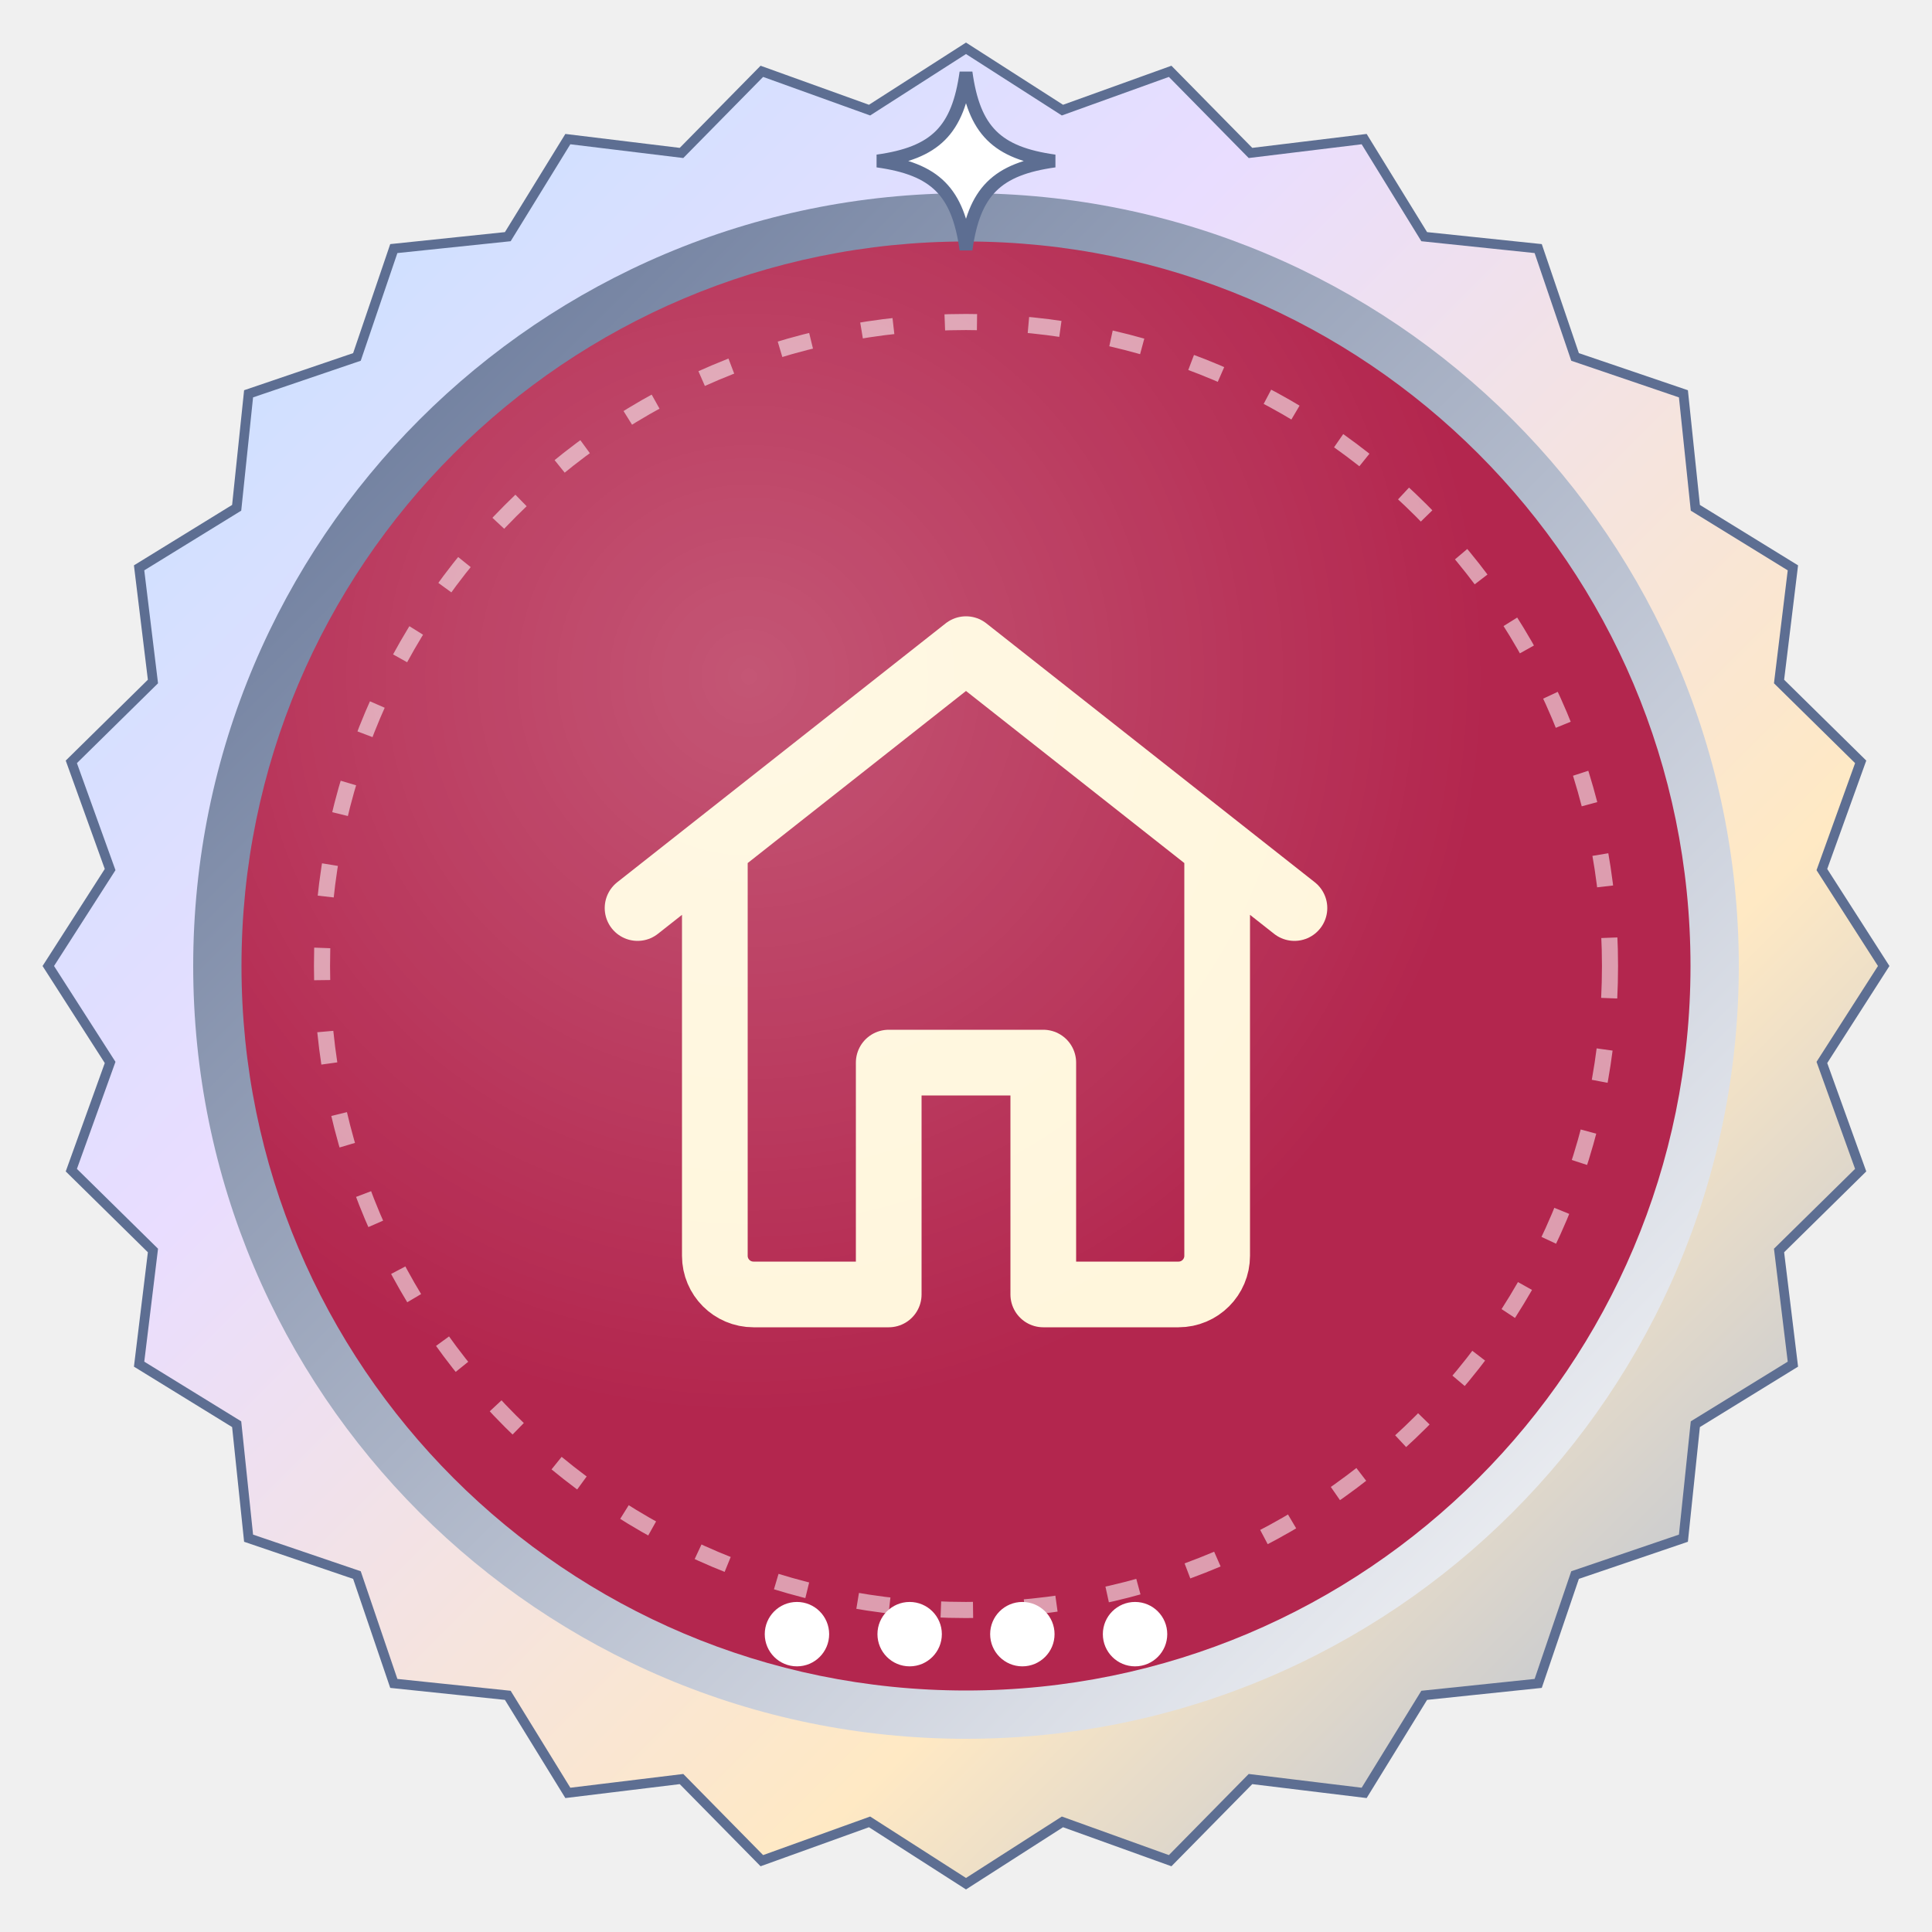
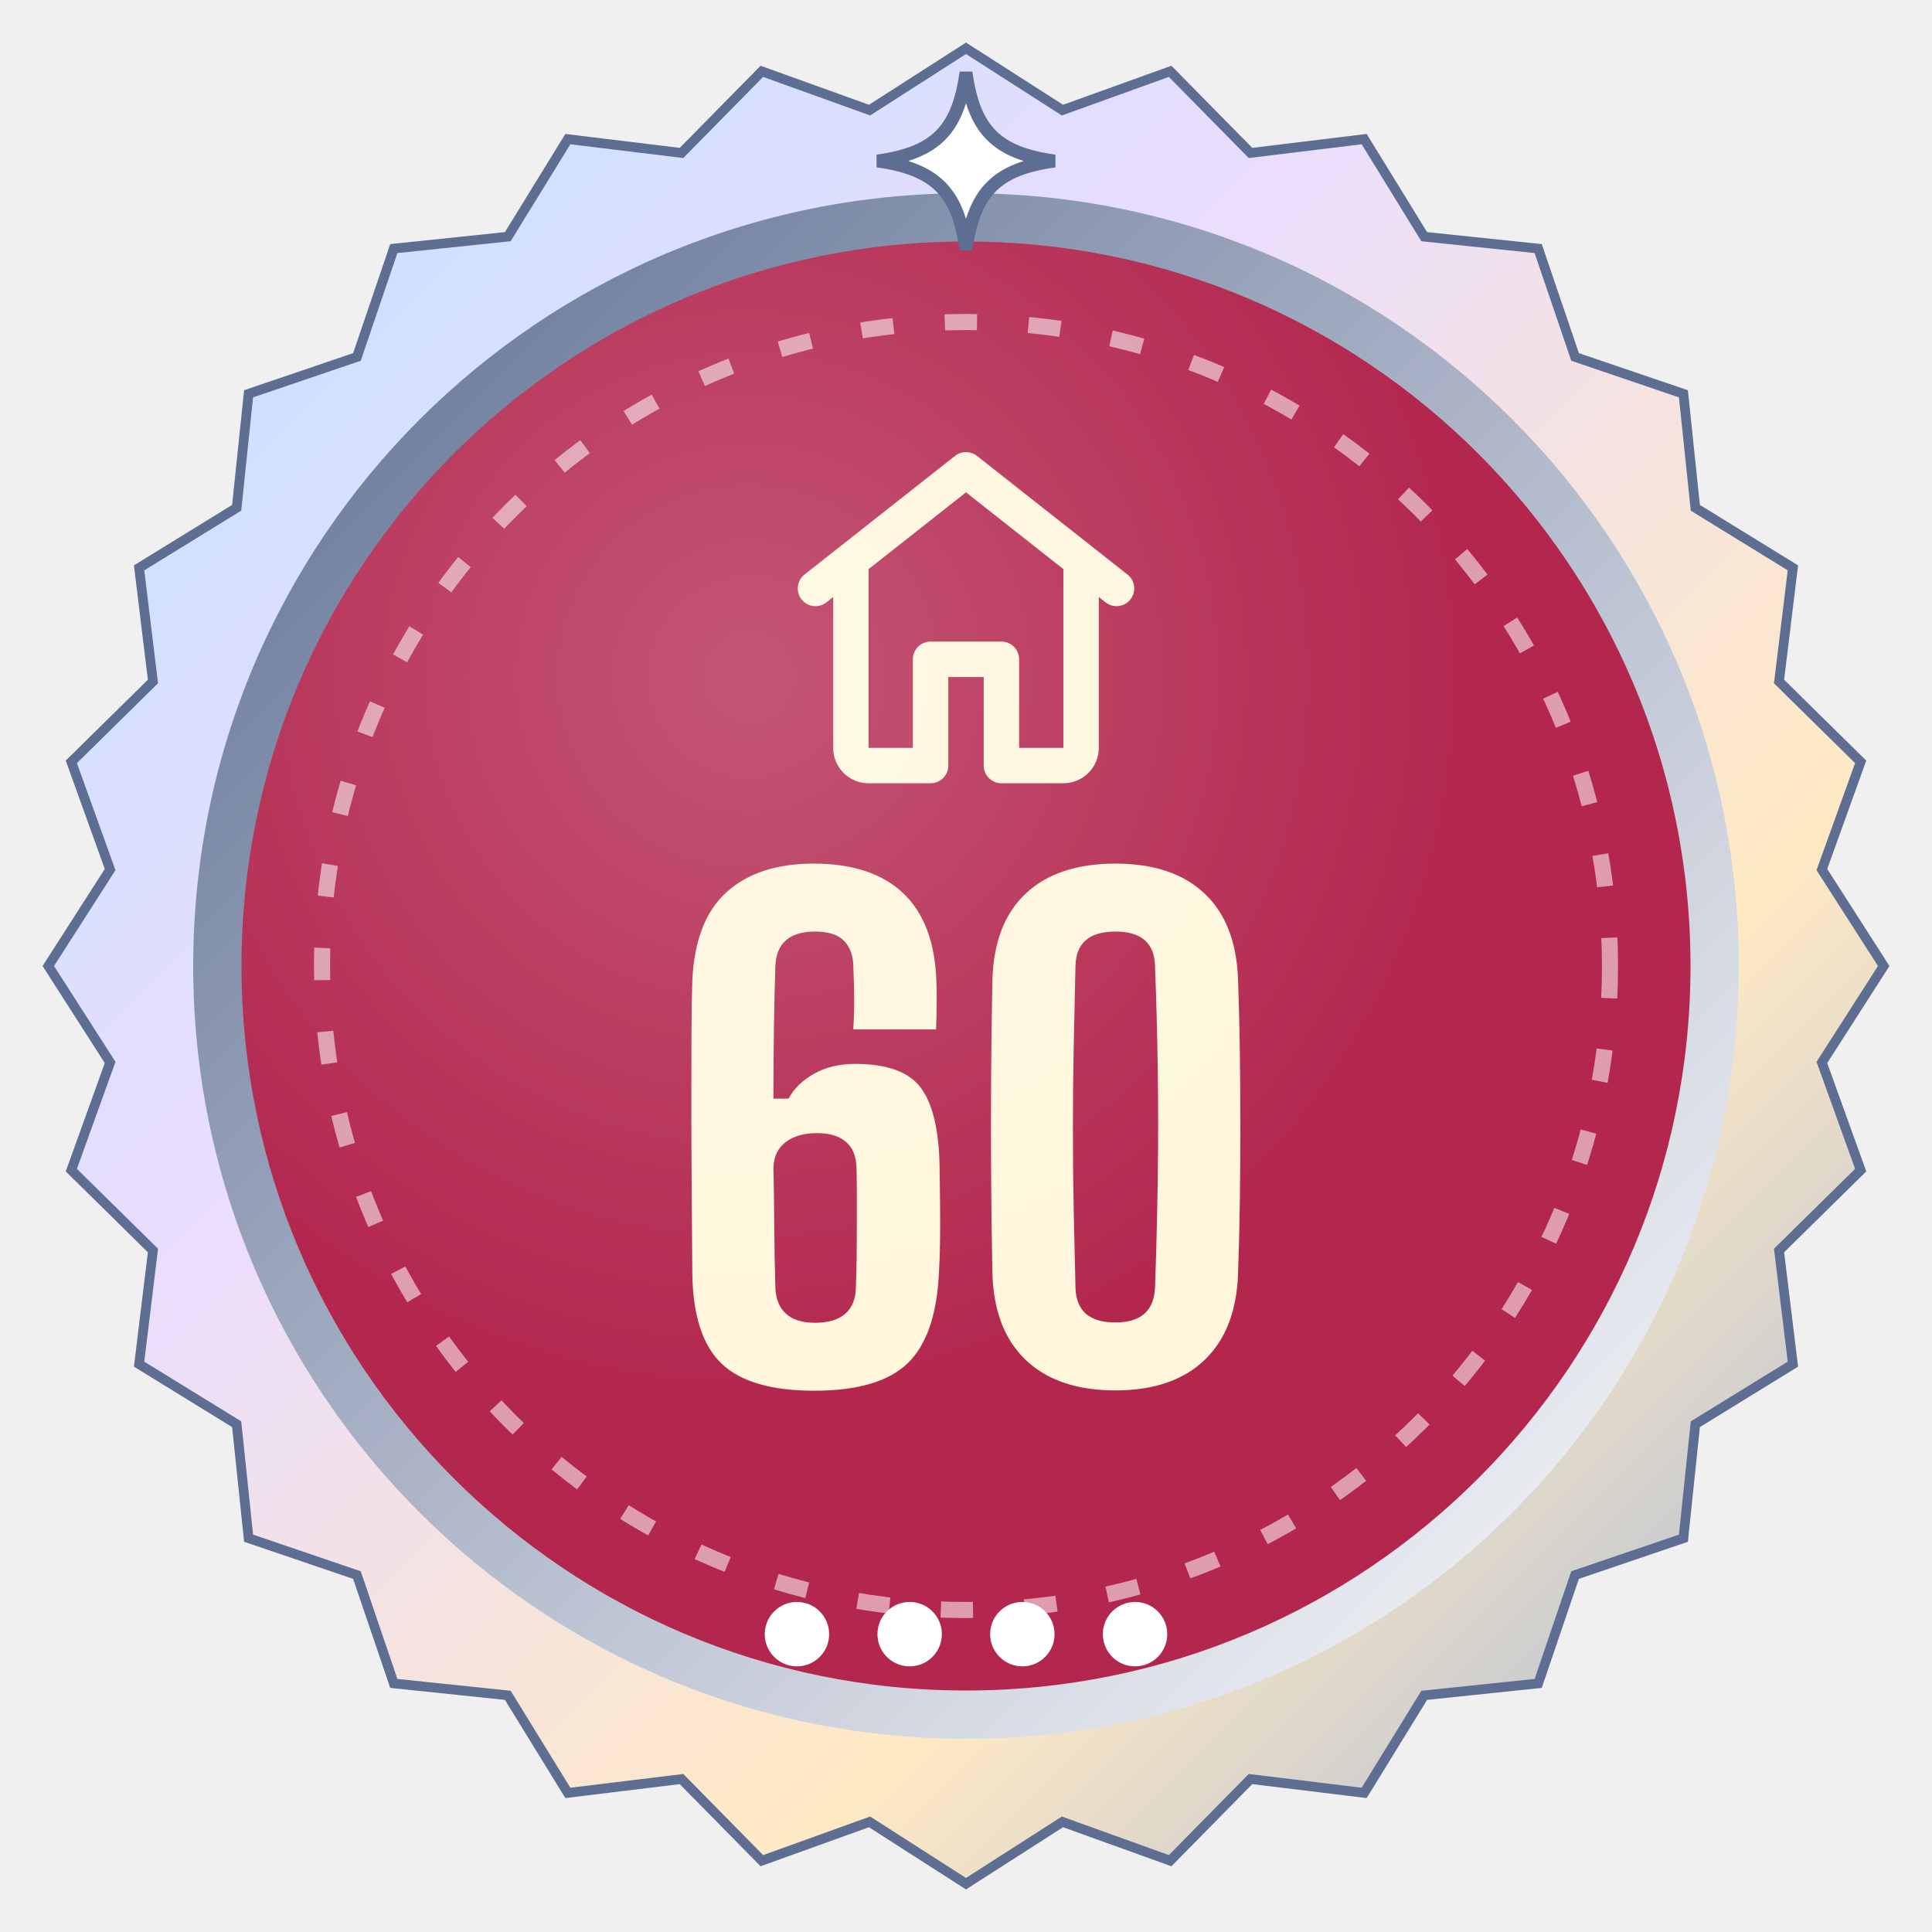
<svg xmlns="http://www.w3.org/2000/svg" viewBox="0 0 120 120">
  <defs>
    <linearGradient id="m" x1="0" y1="0" x2="1" y2="1">
      <stop offset="0" stop-color="#FFFFFF" />
      <stop offset=".55" stop-color="#B9C6DC" />
      <stop offset="1" stop-color="#5D6E92" />
    </linearGradient>
    <linearGradient id="m2" x1="1" y1="1" x2="0" y2="0">
      <stop offset="0" stop-color="#FFFFFF" />
      <stop offset="1" stop-color="#5D6E92" />
    </linearGradient>
    <radialGradient id="e" cx=".35" cy=".3" r=".85">
      <stop offset="0" stop-color="#fff" stop-opacity=".22" />
      <stop offset=".6" stop-color="#fff" stop-opacity="0" />
    </radialGradient>
    <linearGradient id="ir" x1="0" y1="0" x2="1" y2="1">
      <stop offset="0" stop-color="#BFE3FF" />
      <stop offset=".35" stop-color="#E9DDFF" />
      <stop offset=".7" stop-color="#FFE9C4" />
      <stop offset="1" stop-color="#9FB4D8" />
    </linearGradient>
  </defs>
  <path d="M60.00,3.00 L65.99,6.84 L72.68,4.43 L77.67,9.50 L84.73,8.64 L88.46,14.70 L95.54,15.44 L97.83,22.17 L104.56,24.46 L105.30,31.54 L111.36,35.27 L110.50,42.33 L115.57,47.32 L113.16,54.01 L117.00,60.00 L113.16,65.99 L115.57,72.68 L110.50,77.67 L111.36,84.73 L105.30,88.46 L104.56,95.54 L97.83,97.83 L95.54,104.56 L88.46,105.30 L84.73,111.36 L77.67,110.50 L72.68,115.57 L65.99,113.16 L60.00,117.00 L54.01,113.16 L47.32,115.57 L42.33,110.50 L35.27,111.36 L31.54,105.30 L24.46,104.56 L22.17,97.83 L15.44,95.54 L14.70,88.46 L8.64,84.73 L9.50,77.67 L4.43,72.68 L6.84,65.99 L3.00,60.00 L6.84,54.01 L4.43,47.32 L9.50,42.33 L8.64,35.27 L14.70,31.54 L15.44,24.46 L22.17,22.17 L24.46,15.44 L31.54,14.70 L35.27,8.64 L42.33,9.50 L47.32,4.43 L54.01,6.84Z" fill="url(#ir)" stroke="#5D6E92" stroke-width=".6" />
  <circle cx="60" cy="60" r="48" fill="url(#m2)" />
  <circle cx="60" cy="60" r="45" fill="#B3264E" />
  <circle cx="60" cy="60" r="40" fill="none" stroke="#FFFFFF" stroke-opacity=".55" stroke-width="1" stroke-dasharray="2 3.2" />
-   <g transform="translate(31.2 31.2) scale(2.4)" fill="none" stroke="#FFF6DC" stroke-width="1.7" stroke-linecap="round" stroke-linejoin="round">
+   <g transform="translate(46.8 25) scale(1.1)" fill="none" stroke="#FFF6DC" stroke-width="2" stroke-linecap="round" stroke-linejoin="round">
    <path d="M3.5 10.5 12 3.8l8.5 6.7M5.5 9v10.5a1 1 0 0 0 1 1H10v-6h4v6h3.5a1 1 0 0 0 1-1V9" />
  </g>
+   <path d="M50.58 86.38Q46.56 86.38 44.8 84.68Q43.04 82.98 43.0 79.04Q42.98 76.26 42.96 73.55Q42.94 70.84 42.94 68.41Q42.94 65.98 42.95 64.05Q42.96 62.12 43.0 60.94Q43.16 57.2 45.12 55.42Q47.08 53.64 50.54 53.64Q54.16 53.64 56.1 55.48Q58.04 57.32 58.16 60.94Q58.18 61.34 58.18 61.87Q58.18 62.4 58.17 62.93Q58.16 63.46 58.14 63.94H53.0Q53.04 63.3 53.05 62.76Q53.06 62.22 53.05 61.58Q53.04 60.94 53.0 60.0Q52.98 59.0 52.42 58.43Q51.86 57.86 50.62 57.86Q49.44 57.86 48.82 58.4Q48.2 58.94 48.16 60.0Q48.1 61.76 48.07 63.83Q48.04 65.9 48.04 68.24H48.98Q49.46 67.32 50.55 66.7Q51.64 66.08 53.12 66.08Q56.08 66.08 57.19 67.56Q58.3 69.04 58.36 72.46Q58.38 73.68 58.39 74.81Q58.4 75.94 58.39 76.98Q58.38 78.02 58.32 79.04Q58.14 82.98 56.37 84.68Q54.6 86.38 50.58 86.38ZM50.62 82.16Q51.86 82.16 52.5 81.6Q53.14 81.04 53.16 79.98Q53.2 78.94 53.21 77.95Q53.22 76.96 53.22 76.02V74.24Q53.22 73.38 53.2 72.56Q53.18 71.46 52.54 70.92Q51.9 70.38 50.76 70.38Q49.54 70.38 48.81 70.93Q48.08 71.48 48.04 72.5Q48.08 74.26 48.09 76.12Q48.1 77.98 48.16 79.98Q48.2 81.04 48.82 81.6Q49.44 82.16 50.62 82.16ZM69.28 86.36Q65.68 86.36 63.7 84.46Q61.72 82.56 61.64 79.04Q61.58 76.12 61.56 73.05Q61.54 69.98 61.56 66.91Q61.58 63.84 61.64 60.92Q61.72 57.38 63.7 55.51Q65.68 53.64 69.28 53.64Q72.86 53.64 74.83 55.51Q76.8 57.38 76.9 60.92Q76.98 63.12 77.01 65.41Q77.04 67.7 77.04 70.01Q77.04 72.32 77.01 74.59Q76.98 76.86 76.9 79.04Q76.8 82.56 74.83 84.46Q72.86 86.36 69.28 86.36ZM69.28 82.14Q71.64 82.14 71.74 79.98Q71.86 76.64 71.91 73.21Q71.96 69.78 71.91 66.43Q71.86 63.08 71.74 59.98Q71.68 57.86 69.28 57.86Q66.86 57.86 66.8 59.98Q66.74 62.48 66.69 65.03Q66.64 67.58 66.64 70.13Q66.64 72.68 66.69 75.16Q66.74 77.64 66.8 79.98Q66.86 82.14 69.28 82.14Z" fill="#FFF6DC" />
  <circle cx="49.5" cy="101.5" r="2" fill="#FFFFFF" />
  <circle cx="56.5" cy="101.5" r="2" fill="#FFFFFF" />
  <circle cx="63.5" cy="101.5" r="2" fill="#FFFFFF" />
  <circle cx="70.5" cy="101.5" r="2" fill="#FFFFFF" />
  <circle cx="60" cy="60" r="45" fill="url(#e)" />
  <path d="M60 4.5c.5 3.6 1.9 5 5.5 5.5-3.6.5-5 1.9-5.5 5.5-.5-3.6-1.9-5-5.5-5.5 3.6-.5 5-1.9 5.5-5.5Z" fill="#FFFFFF" stroke="#5D6E92" stroke-width=".8" />
</svg>
